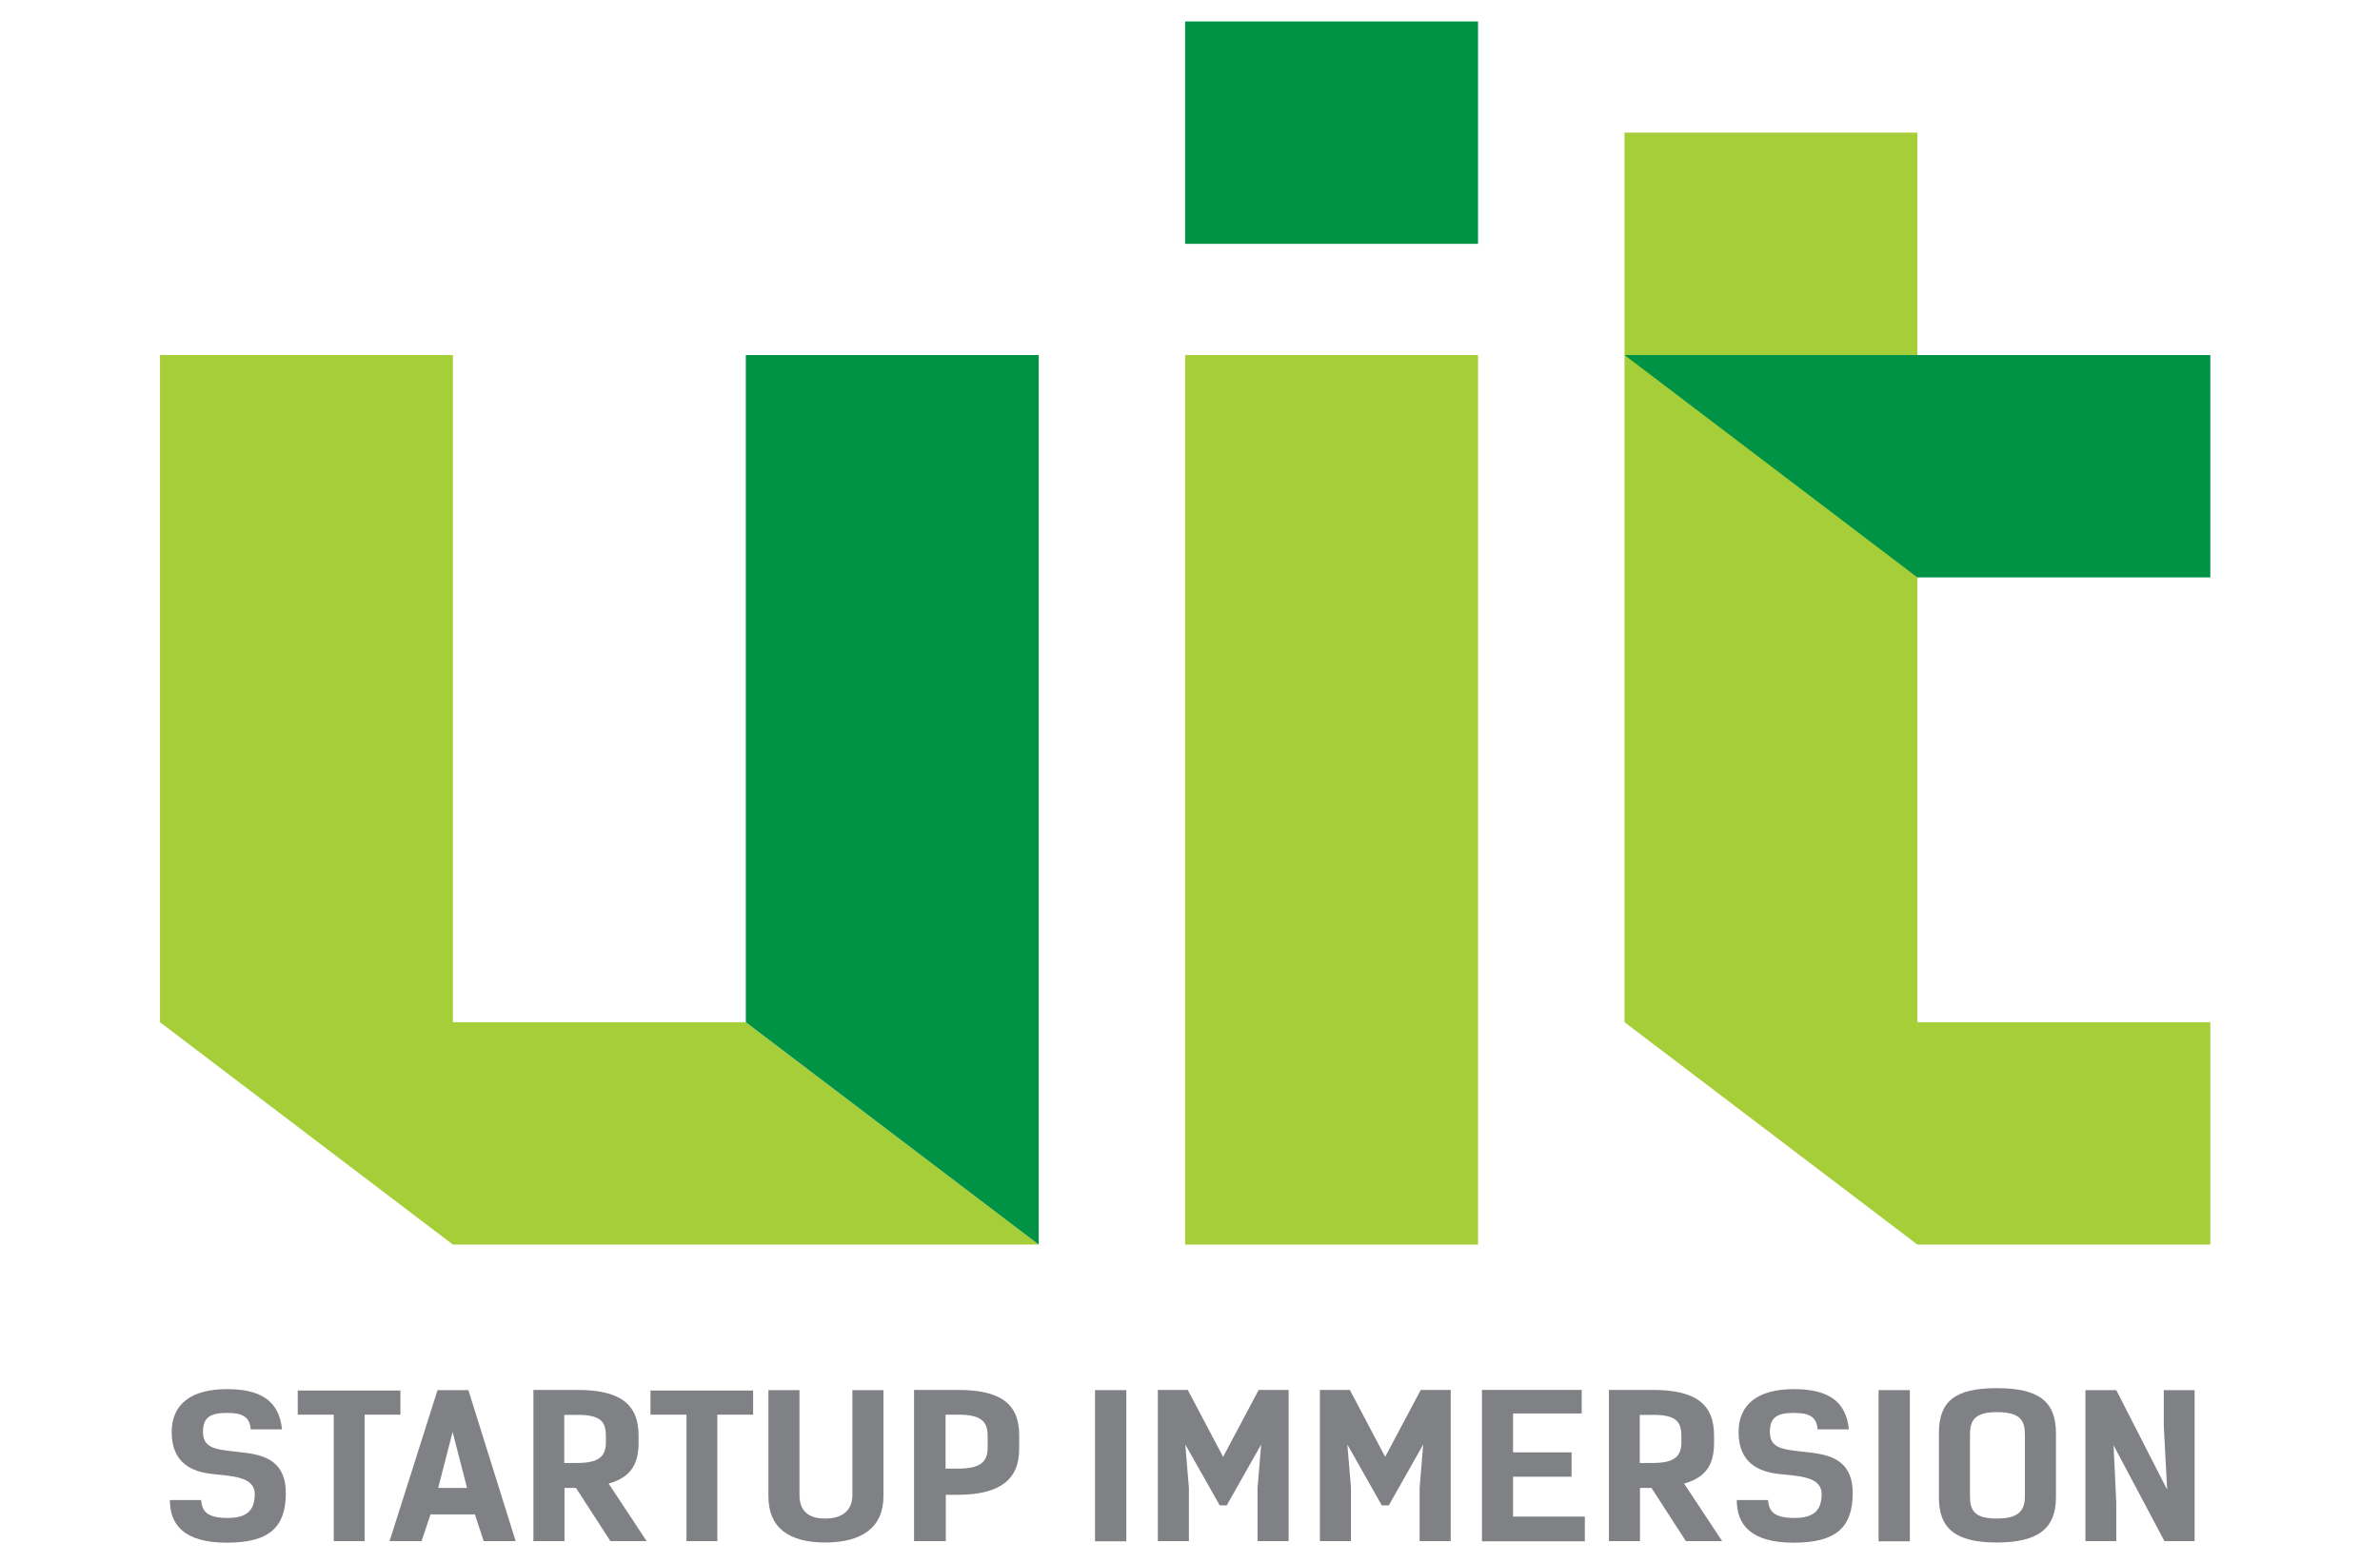
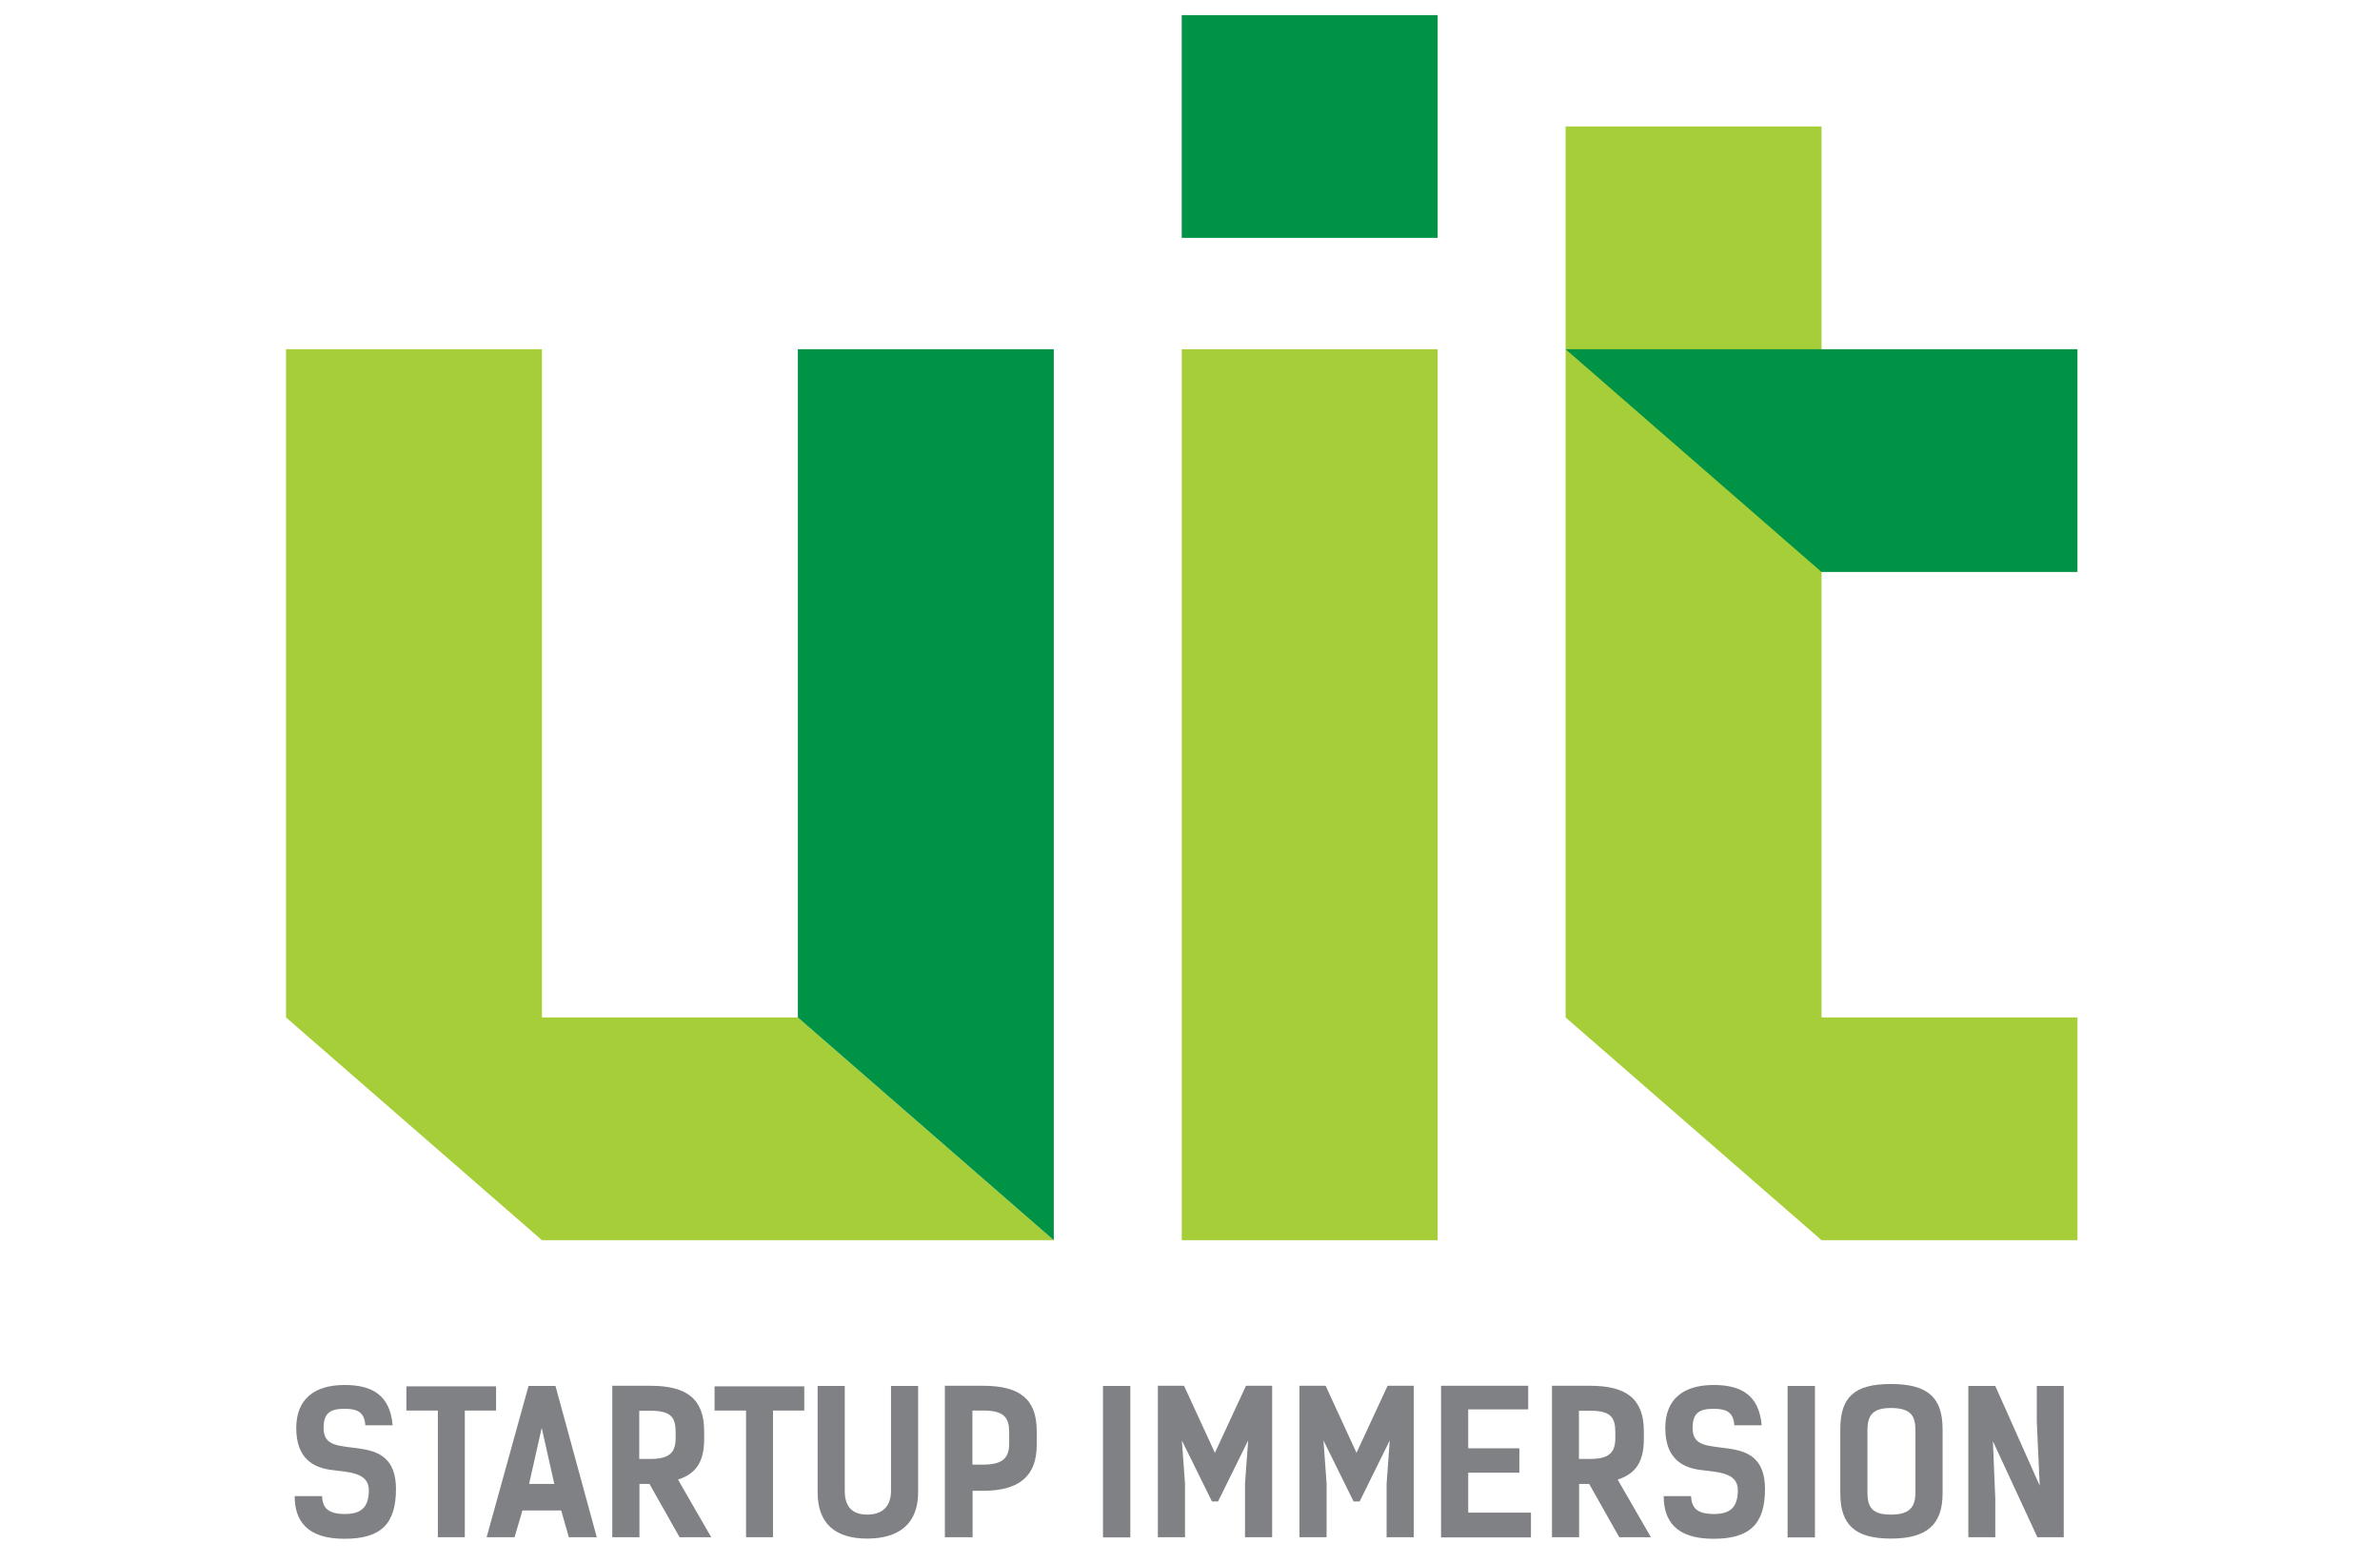
<svg xmlns="http://www.w3.org/2000/svg" version="1.1" id="Layer_1" x="0px" y="0px" width="472px" height="310px" viewBox="0 0 472 310" enable-background="new 0 0 472 310" xml:space="preserve">
-   <polygon fill="#A6CE38" points="89.817,202.746 89.817,202.746 89.817,158.636 89.817,114.527 89.817,70.419 31.729,70.419   31.729,114.527 31.729,158.636 31.729,202.746 89.817,246.854 205.995,246.854 147.907,202.746 " />
-   <polygon fill="#A6CE38" points="235.039,70.419 235.039,114.527 235.039,158.636 235.039,202.746 235.039,246.854 293.126,246.854   293.126,202.746 293.126,158.636 293.126,114.527 293.126,70.419 " />
-   <polygon fill="#A6CE38" points="438.35,202.746 380.261,202.746 380.261,114.527 380.261,70.419 380.261,26.311 322.172,26.311   322.172,70.419 322.172,114.527 322.172,202.746 380.261,246.854 438.35,246.854 " />
-   <polygon fill="#009345" points="147.907,70.419 147.907,114.527 147.907,158.636 147.907,202.746 205.995,246.854 205.995,202.746   205.995,158.636 205.995,114.527 205.995,70.419 " />
-   <rect x="235.039" y="4.256" fill="#009345" width="58.087" height="44.109" />
-   <polygon fill="#009345" points="409.305,70.419 322.172,70.419 380.261,114.527 409.305,114.527 438.35,114.527 438.35,70.419 " />
-   <path fill="#808184" d="M45.032,280.237c-3.393,0-4.777,0.936-4.777,3.776c0,3.779,3.438,3.468,8.661,4.17  c3.974,0.543,7.768,1.946,7.768,7.942c0,6.935-3.438,9.854-11.697,9.854c-8.572,0-11.295-3.622-11.295-8.45h6.205  c0.134,2.297,1.295,3.544,5.224,3.544c3.706,0,5.402-1.364,5.402-4.751c0-3.544-4.822-3.544-8.483-3.973  c-3.884-0.429-7.991-2.104-7.991-8.296c0-5.608,3.928-8.528,10.982-8.528c6.206,0,10.313,1.985,10.895,7.982H49.72  C49.542,280.978,48.023,280.237,45.032,280.237" />
-   <polygon fill="#808184" points="79.406,280.589 72.308,280.589 72.308,305.671 66.191,305.671 66.191,280.589 59.047,280.589   59.047,275.798 79.406,275.798 " />
-   <path fill="#808184" d="M102.263,305.671h-6.339l-1.741-5.299h-8.796l-1.786,5.299h-6.34l9.51-29.95h6.117L102.263,305.671z   M92.62,295.116l-2.857-11.103l-2.858,11.103H92.62z" />
-   <path fill="#808184" d="M121.055,305.671l-6.83-10.555h-2.277v10.555h-6.163v-29.99h8.663c8.304,0,12.189,2.648,12.189,8.997v1.556  c0,4.441-1.786,6.856-5.938,8.025l7.545,11.412H121.055z M114.448,290.17c4.464,0,5.715-1.364,5.715-4.206v-1.014  c0-2.844-0.849-4.323-5.625-4.323h-2.635v9.543H114.448z" />
-   <polygon fill="#808184" points="149.358,280.589 142.26,280.589 142.26,305.671 136.143,305.671 136.143,280.589 129,280.589   129,275.798 149.358,275.798 " />
-   <path fill="#808184" d="M169.044,275.721h6.162v21.069c0,6.192-4.332,9.152-11.565,9.152c-7.232,0-11.25-2.96-11.25-9.152v-21.069  h6.162v20.798c0,2.842,1.428,4.673,5.089,4.673c3.662,0,5.403-1.831,5.403-4.673V275.721z" />
-   <path fill="#808184" d="M189.936,275.681c8.303,0,12.187,2.608,12.187,8.957v2.767c0,6.19-4.017,9.074-12.187,9.074h-2.367v9.192  h-6.295v-29.99H189.936z M189.936,291.299c4.464,0,5.938-1.326,5.938-4.168v-2.22c0-2.843-1.071-4.322-5.849-4.322h-2.501v10.71  H189.936z" />
-   <rect x="217.165" y="275.721" fill="#808184" width="6.206" height="29.988" />
-   <polygon fill="#808184" points="241.897,298.581 235.067,286.507 235.78,295.076 235.78,305.671 229.619,305.671 229.619,275.681   235.558,275.681 242.566,288.962 249.62,275.681 255.559,275.681 255.559,305.671 249.399,305.671 249.399,295.076 250.113,286.507   243.282,298.581 " />
-   <polygon fill="#808184" points="274.039,298.581 267.206,286.507 267.921,295.076 267.921,305.671 261.76,305.671 261.76,275.681   267.697,275.681 274.706,288.962 281.762,275.681 287.7,275.681 287.7,305.671 281.538,305.671 281.538,295.076 282.252,286.507   275.421,298.581 " />
-   <polygon fill="#808184" points="313.68,275.681 313.68,280.354 300.062,280.354 300.062,288.064 311.672,288.064 311.672,292.896   300.062,292.896 300.062,300.803 314.304,300.803 314.304,305.709 293.901,305.709 293.901,275.681 " />
-   <path fill="#808184" d="M334.346,305.671l-6.829-10.555h-2.277v10.555h-6.162v-29.99h8.663c8.303,0,12.188,2.648,12.188,8.997v1.556  c0,4.441-1.787,6.856-5.939,8.025l7.546,11.412H334.346z M327.74,290.17c4.466,0,5.714-1.364,5.714-4.206v-1.014  c0-2.844-0.849-4.323-5.624-4.323h-2.637v9.543H327.74z" />
-   <path fill="#808184" d="M355.774,280.237c-3.394,0-4.776,0.936-4.776,3.776c0,3.779,3.438,3.468,8.66,4.17  c3.975,0.543,7.77,1.946,7.77,7.942c0,6.935-3.438,9.854-11.697,9.854c-8.572,0-11.296-3.622-11.296-8.45h6.204  c0.134,2.297,1.296,3.544,5.225,3.544c3.705,0,5.403-1.364,5.403-4.751c0-3.544-4.823-3.544-8.483-3.973  c-3.884-0.429-7.992-2.104-7.992-8.296c0-5.608,3.93-8.528,10.983-8.528c6.205,0,10.313,1.985,10.896,7.982h-6.207  C360.284,280.978,358.766,280.237,355.774,280.237" />
-   <rect x="372.557" y="275.721" fill="#808184" width="6.207" height="29.988" />
-   <path fill="#808184" d="M384.521,296.985V284.29c0-6.352,3.17-8.959,11.475-8.959c8.304,0,11.741,2.607,11.741,8.959v12.695  c0,6.192-3.57,8.957-11.741,8.957S384.521,303.178,384.521,296.985 M401.575,296.712v-12.15c0-2.727-0.803-4.478-5.58-4.478  c-4.465,0-5.313,1.751-5.313,4.478v12.15c0,2.843,0.849,4.479,5.313,4.479C400.459,301.191,401.575,299.555,401.575,296.712" />
-   <polygon fill="#808184" points="435.234,305.671 429.253,305.671 419.162,286.664 419.698,298.036 419.698,305.671 413.581,305.671   413.581,275.721 419.698,275.721 429.789,295.466 429.119,282.809 429.119,275.721 435.234,275.721 " />
+   <polygon fill="#A6CE38" points="107.479,201.806 107.479,201.806 107.479,157.627 107.479,113.448 107.479,69.269 56.725,69.269   56.725,113.448 56.725,157.627 56.725,201.806 107.479,245.984 208.986,245.984 158.232,201.806 " />
+   <polygon fill="#A6CE38" points="234.362,69.269 234.362,113.448 234.362,157.627 234.362,201.806 234.362,245.984 285.116,245.984   285.116,201.806 285.116,157.627 285.116,113.448 285.116,69.269 " />
+   <polygon fill="#A6CE38" points="411.999,201.806 361.247,201.806 361.247,113.448 361.247,69.269 361.247,25.09 310.492,25.09   310.492,69.269 310.492,113.448 310.492,201.806 361.247,245.984 411.999,245.984 " />
+   <polygon fill="#009345" points="158.232,69.269 158.232,113.448 158.232,157.627 158.232,201.806 208.986,245.984 208.986,201.806   208.986,157.627 208.986,113.448 208.986,69.269 " />
+   <rect x="234.362" y="3" fill="#009345" width="50.754" height="44.179" />
+   <polygon fill="#009345" points="386.622,69.269 310.492,69.269 361.246,113.448 386.622,113.448 412,113.448 412,69.269 " />
+   <path fill="#808184" d="M68.349,279.422c-2.965,0-4.174,0.937-4.174,3.784c0,3.784,3.003,3.472,7.567,4.175  c3.472,0.545,6.787,1.949,6.787,7.957c0,6.944-3.003,9.869-10.22,9.869c-7.489,0-9.869-3.628-9.869-8.464h5.422  c0.117,2.301,1.132,3.549,4.565,3.549c3.237,0,4.72-1.364,4.72-4.758c0-3.551-4.213-3.551-7.412-3.98  c-3.394-0.428-6.982-2.106-6.982-8.308c0-5.618,3.432-8.544,9.596-8.544c5.421,0,9.011,1.989,9.518,7.997h-5.422  C72.289,280.164,70.962,279.422,68.349,279.422" />
+   <polygon fill="#808184" points="98.382,279.772 92.18,279.772 92.18,304.896 86.835,304.896 86.835,279.772 80.594,279.772   80.594,274.975 98.382,274.975 " />
+   <path fill="#808184" d="M118.353,304.895h-5.538l-1.522-5.305h-7.685l-1.56,5.305h-5.54l8.309-29.997h5.345L118.353,304.895z   M109.927,294.323l-2.496-11.117l-2.497,11.117H109.927z" />
+   <path fill="#808184" d="M134.771,304.896l-5.968-10.572h-1.989v10.572h-5.384v-30.038h7.569c7.255,0,10.649,2.652,10.649,9.013v1.56  c0,4.446-1.561,6.865-5.188,8.036l6.593,11.43H134.771z M128.999,289.37c3.901,0,4.993-1.365,4.993-4.213v-1.015  c0-2.848-0.741-4.33-4.915-4.33h-2.302v9.558H128.999z" />
+   <polygon fill="#808184" points="159.501,279.772 153.299,279.772 153.299,304.896 147.955,304.896 147.955,279.772 141.713,279.772   141.713,274.975 159.501,274.975 " />
+   <path fill="#808184" d="M176.701,274.897h5.383v21.104c0,6.203-3.784,9.168-10.104,9.168c-6.319,0-9.83-2.965-9.83-9.168v-21.104  h5.384v20.831c0,2.847,1.248,4.681,4.446,4.681c3.199,0,4.721-1.834,4.721-4.681V274.897z" />
+   <path fill="#808184" d="M194.954,274.857c7.255,0,10.649,2.613,10.649,8.973v2.77c0,6.203-3.511,9.089-10.649,9.089h-2.068v9.207  h-5.5v-30.038H194.954z M194.954,290.501c3.9,0,5.188-1.327,5.188-4.173v-2.225c0-2.848-0.937-4.331-5.109-4.331h-2.185v10.729  H194.954z" />
+   <rect x="218.744" y="274.897" fill="#808184" width="5.424" height="30.037" />
+   <polygon fill="#808184" points="240.354,297.796 234.387,285.702 235.01,294.285 235.01,304.895 229.627,304.895 229.627,274.857   234.815,274.857 240.939,288.159 247.103,274.857 252.292,274.857 252.292,304.895 246.908,304.895 246.908,294.285   247.533,285.702 241.564,297.796 " />
+   <polygon fill="#808184" points="268.437,297.796 262.467,285.702 263.092,294.285 263.092,304.895 257.709,304.895 257.709,274.857   262.896,274.857 269.021,288.159 275.185,274.857 280.373,274.857 280.373,304.895 274.99,304.895 274.99,294.285 275.614,285.702   269.646,297.796 " />
+   <polygon fill="#808184" points="303.072,274.857 303.072,279.539 291.175,279.539 291.175,287.263 301.317,287.263 301.317,292.1   291.175,292.1 291.175,300.019 303.618,300.019 303.618,304.935 285.791,304.935 285.791,274.857 " />
+   <path fill="#808184" d="M321.13,304.896l-5.969-10.572h-1.989v10.572h-5.383v-30.038h7.567c7.256,0,10.65,2.652,10.65,9.013v1.56  c0,4.446-1.562,6.865-5.188,8.036l6.592,11.43H321.13z M315.356,289.37c3.901,0,4.993-1.365,4.993-4.213v-1.015  c0-2.848-0.741-4.33-4.914-4.33h-2.303v9.558H315.356z" />
+   <path fill="#808184" d="M339.853,279.422c-2.966,0-4.175,0.937-4.175,3.784c0,3.784,3.003,3.472,7.568,4.175  c3.471,0.545,6.787,1.949,6.787,7.957c0,6.944-3.004,9.869-10.22,9.869c-7.49,0-9.87-3.628-9.87-8.464h5.422  c0.117,2.301,1.132,3.549,4.564,3.549c3.238,0,4.72-1.364,4.72-4.758c0-3.551-4.213-3.551-7.412-3.98  c-3.393-0.428-6.981-2.106-6.981-8.308c0-5.618,3.433-8.544,9.597-8.544c5.421,0,9.011,1.989,9.519,7.997h-5.423  C343.791,280.164,342.466,279.422,339.853,279.422" />
+   <rect x="354.515" y="274.897" fill="#808184" width="5.423" height="30.037" />
+   <path fill="#808184" d="M364.968,296.196v-12.718c0-6.358,2.77-8.971,10.026-8.971c7.254,0,10.258,2.612,10.258,8.971v12.718  c0,6.202-3.12,8.972-10.258,8.972C367.854,305.168,364.968,302.398,364.968,296.196 M379.869,295.923v-12.17  c0-2.731-0.702-4.486-4.875-4.486c-3.901,0-4.644,1.755-4.644,4.486v12.17c0,2.848,0.742,4.487,4.644,4.487  C378.894,300.41,379.869,298.771,379.869,295.923" />
+   <polygon fill="#808184" points="409.278,304.896 404.051,304.896 395.234,285.858 395.704,297.25 395.704,304.896 390.358,304.896   390.358,274.897 395.704,274.897 404.52,294.676 403.935,281.996 403.935,274.897 409.278,274.897 " />
</svg>
